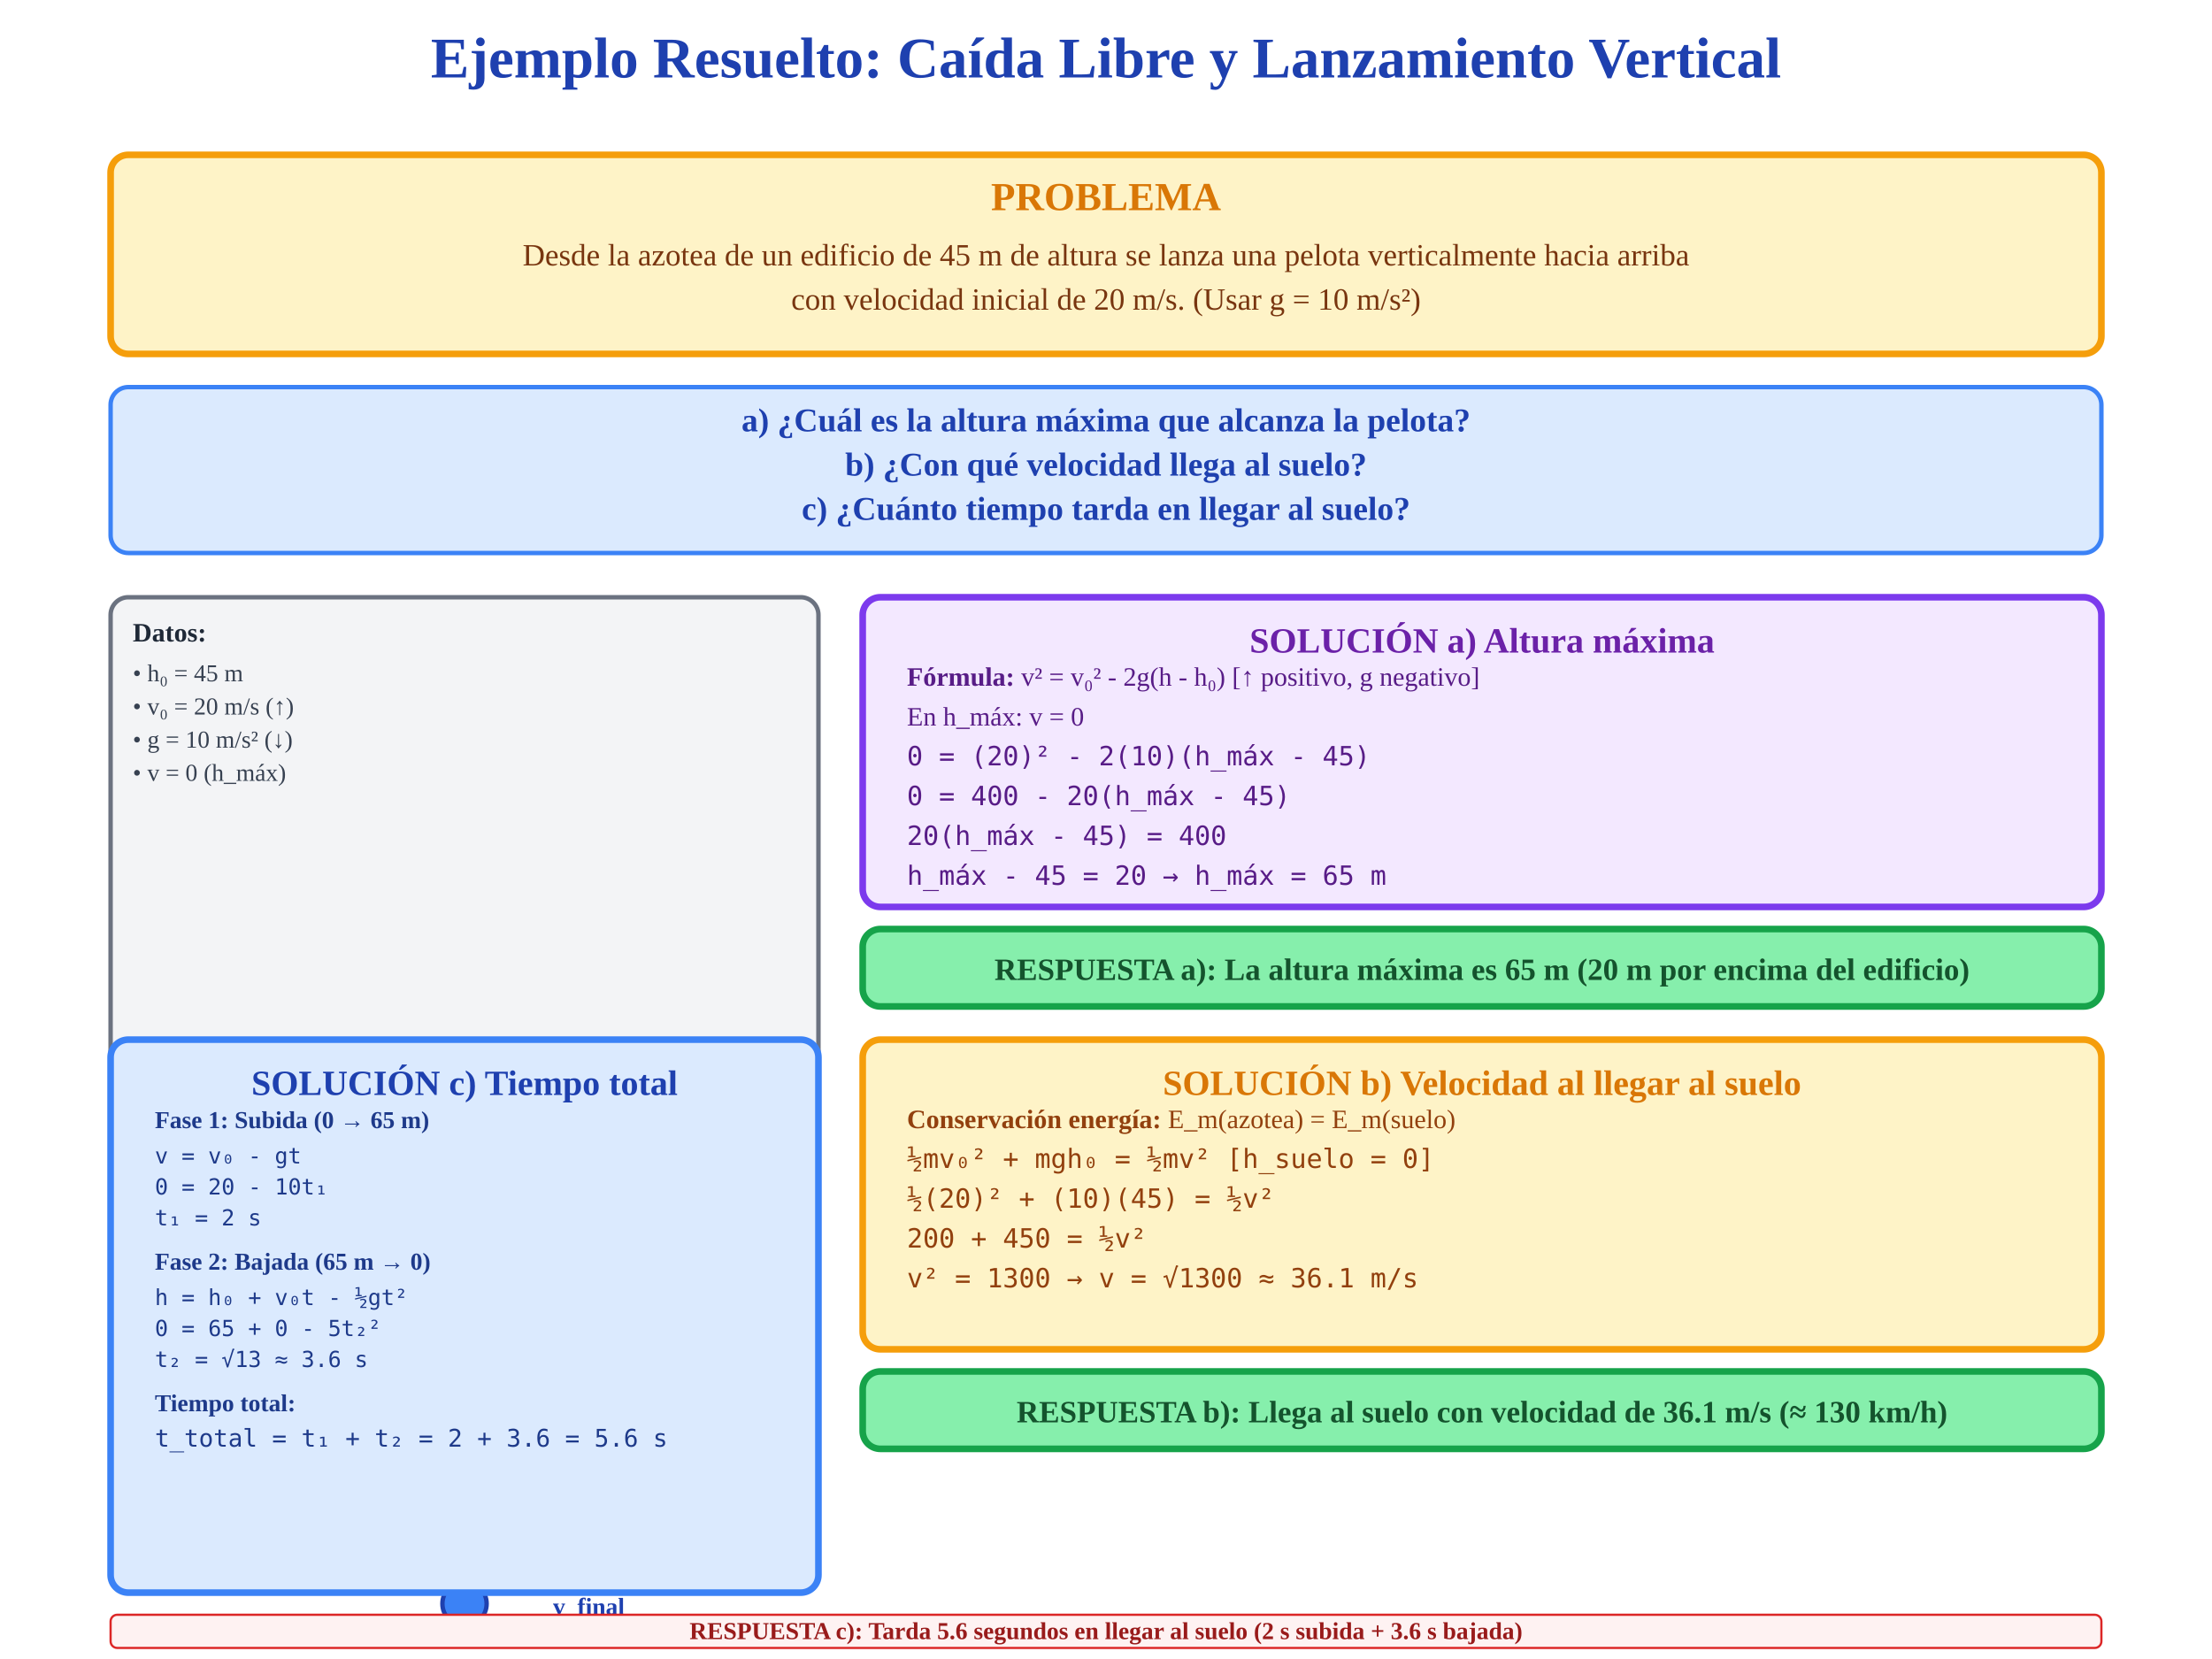
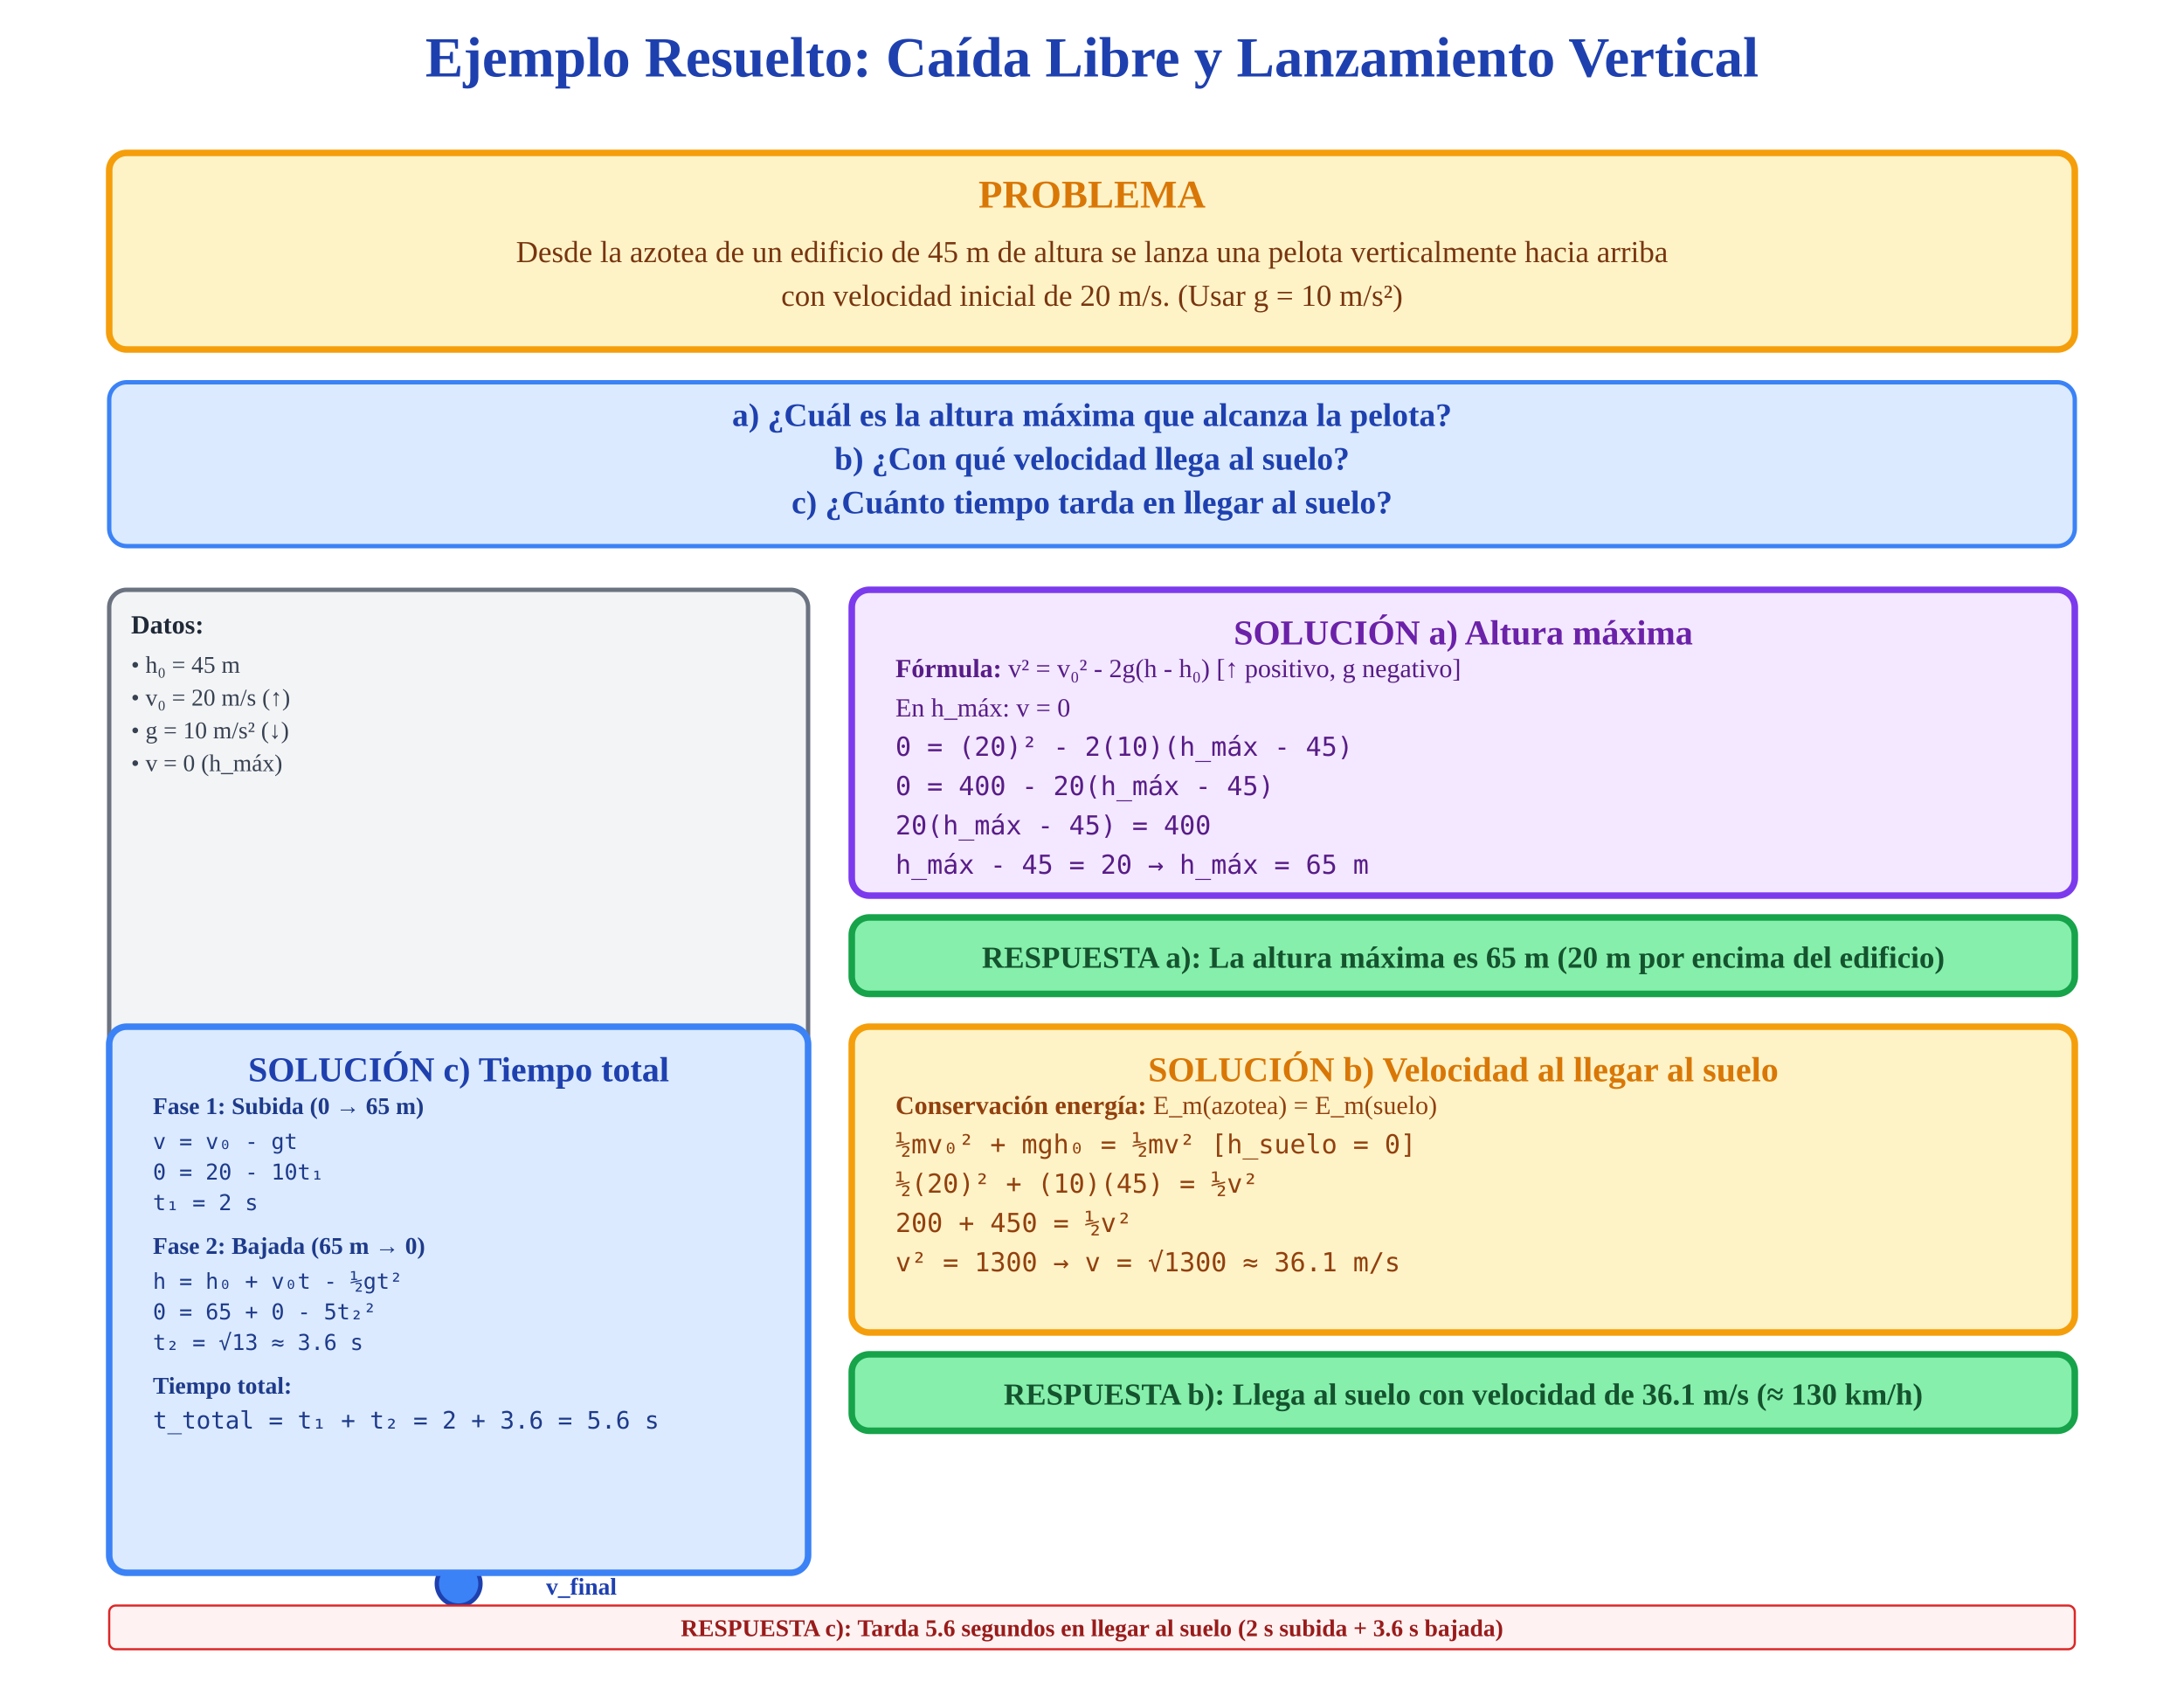
- <svg xmlns="http://www.w3.org/2000/svg" viewBox="0 0 1000 750">
+ <svg xmlns="http://www.w3.org/2000/svg" viewBox="0 0 1000 770">
  <text x="500" y="35" font-size="26" font-weight="bold" text-anchor="middle" fill="#1e40af">
    Ejemplo Resuelto: Caída Libre y Lanzamiento Vertical
  </text>
  <g transform="translate(50, 70)">
    <rect x="0" y="0" width="900" height="90" fill="#fef3c7" stroke="#f59e0b" stroke-width="3" rx="8" />
    <text x="450" y="25" font-size="18" font-weight="bold" text-anchor="middle" fill="#d97706">
      PROBLEMA
    </text>
    <text x="450" y="50" font-size="14" text-anchor="middle" fill="#78350f">
      Desde la azotea de un edificio de 45 m de altura se lanza una pelota verticalmente hacia arriba
    </text>
    <text x="450" y="70" font-size="14" text-anchor="middle" fill="#78350f">
      con velocidad inicial de 20 m/s. (Usar g = 10 m/s²)
    </text>
  </g>
  <g transform="translate(50, 175)">
    <rect x="0" y="0" width="900" height="75" fill="#dbeafe" stroke="#3b82f6" stroke-width="2" rx="8" />
    <text x="450" y="20" font-size="15" font-weight="bold" text-anchor="middle" fill="#1e40af">
      a) ¿Cuál es la altura máxima que alcanza la pelota?
    </text>
    <text x="450" y="40" font-size="15" font-weight="bold" text-anchor="middle" fill="#1e40af">
      b) ¿Con qué velocidad llega al suelo?
    </text>
    <text x="450" y="60" font-size="15" font-weight="bold" text-anchor="middle" fill="#1e40af">
      c) ¿Cuánto tiempo tarda en llegar al suelo?
    </text>
  </g>
  <g transform="translate(50, 270)">
    <rect x="0" y="0" width="320" height="450" fill="#f3f4f6" stroke="#6b7280" stroke-width="2" rx="8" />
    <g transform="translate(120, 350)">
      <rect x="0" y="0" width="80" height="80" fill="#9ca3af" stroke="#4b5563" stroke-width="2" />
      <text x="40" y="95" font-size="11" font-weight="bold" text-anchor="middle" fill="#1f2937">h₀ = 45 m</text>
      <circle cx="40" cy="-10" r="10" fill="#dc2626" stroke="#991b1b" stroke-width="2" />
      <line x1="40" y1="-20" x2="40" y2="-80" stroke="#7c3aed" stroke-width="3" marker-end="url(#arrowup)" />
      <text x="60" y="-45" font-size="11" font-weight="bold" fill="#7c3aed">v₀ = 20 m/s</text>
      <circle cx="40" cy="-100" r="8" fill="#f59e0b" stroke="#d97706" stroke-width="2" />
      <text x="80" y="-95" font-size="11" font-weight="bold" fill="#d97706">h_máx</text>
      <text x="80" y="-82" font-size="10" fill="#92400e">v = 0</text>
      <line x1="-20" y1="-100" x2="20" y2="-100" stroke="#f59e0b" stroke-width="1" stroke-dasharray="3,3" />
      <line x1="-40" y1="85" x2="120" y2="85" stroke="#1f2937" stroke-width="4" />
      <line x1="-40" y1="89" x2="-40" y2="85" stroke="#1f2937" stroke-width="2" />
      <line x1="-20" y1="89" x2="-20" y2="85" stroke="#1f2937" stroke-width="2" />
      <line x1="0" y1="89" x2="0" y2="85" stroke="#1f2937" stroke-width="2" />
      <line x1="20" y1="89" x2="20" y2="85" stroke="#1f2937" stroke-width="2" />
      <line x1="40" y1="89" x2="40" y2="85" stroke="#1f2937" stroke-width="2" />
      <line x1="60" y1="89" x2="60" y2="85" stroke="#1f2937" stroke-width="2" />
      <line x1="80" y1="89" x2="80" y2="85" stroke="#1f2937" stroke-width="2" />
      <line x1="100" y1="89" x2="100" y2="85" stroke="#1f2937" stroke-width="2" />
      <line x1="120" y1="89" x2="120" y2="85" stroke="#1f2937" stroke-width="2" />
      <circle cx="40" cy="105" r="10" fill="#3b82f6" stroke="#1e40af" stroke-width="2" />
      <text x="80" y="110" font-size="11" font-weight="bold" fill="#1e40af">v_final</text>
    </g>
    <g transform="translate(10, 20)">
      <text x="0" y="0" font-size="12" font-weight="bold" fill="#1f2937">Datos:</text>
      <text x="0" y="18" font-size="11" fill="#374151">• h₀ = 45 m</text>
      <text x="0" y="33" font-size="11" fill="#374151">• v₀ = 20 m/s (↑)</text>
      <text x="0" y="48" font-size="11" fill="#374151">• g = 10 m/s² (↓)</text>
      <text x="0" y="63" font-size="11" fill="#374151">• v = 0 (h_máx)</text>
    </g>
  </g>
  <g transform="translate(390, 270)">
    <rect x="0" y="0" width="560" height="140" fill="#f3e8ff" stroke="#7c3aed" stroke-width="3" rx="8" />
    <text x="280" y="25" font-size="16" font-weight="bold" text-anchor="middle" fill="#6b21a8">
      SOLUCIÓN a) Altura máxima
    </text>
    <g transform="translate(20, 40)">
      <text x="0" y="0" font-size="12" fill="#581c87">
        <tspan x="0" dy="0" font-weight="bold">Fórmula:</tspan> v² = v₀² - 2g(h - h₀)  [↑ positivo, g negativo]
        <tspan x="0" dy="18">En h_máx: v = 0</tspan>
        <tspan x="0" dy="18" font-family="monospace">0 = (20)² - 2(10)(h_máx - 45)</tspan>
        <tspan x="0" dy="18" font-family="monospace">0 = 400 - 20(h_máx - 45)</tspan>
        <tspan x="0" dy="18" font-family="monospace">20(h_máx - 45) = 400</tspan>
        <tspan x="0" dy="18" font-family="monospace">h_máx - 45 = 20  →  h_máx = 65 m</tspan>
      </text>
    </g>
  </g>
  <g transform="translate(390, 420)">
    <rect x="0" y="0" width="560" height="35" fill="#86efac" stroke="#16a34a" stroke-width="3" rx="8" />
    <text x="280" y="23" font-size="14" font-weight="bold" text-anchor="middle" fill="#14532d">
      RESPUESTA a): La altura máxima es 65 m (20 m por encima del edificio)
    </text>
  </g>
  <g transform="translate(390, 470)">
    <rect x="0" y="0" width="560" height="140" fill="#fef3c7" stroke="#f59e0b" stroke-width="3" rx="8" />
    <text x="280" y="25" font-size="16" font-weight="bold" text-anchor="middle" fill="#d97706">
      SOLUCIÓN b) Velocidad al llegar al suelo
    </text>
    <g transform="translate(20, 40)">
      <text x="0" y="0" font-size="12" fill="#92400e">
        <tspan x="0" dy="0" font-weight="bold">Conservación energía:</tspan> E_m(azotea) = E_m(suelo)
        <tspan x="0" dy="18" font-family="monospace">½mv₀² + mgh₀ = ½mv²  [h_suelo = 0]</tspan>
        <tspan x="0" dy="18" font-family="monospace">½(20)² + (10)(45) = ½v²</tspan>
        <tspan x="0" dy="18" font-family="monospace">200 + 450 = ½v²</tspan>
        <tspan x="0" dy="18" font-family="monospace">v² = 1300  →  v = √1300 ≈ 36.1 m/s</tspan>
      </text>
    </g>
  </g>
  <g transform="translate(390, 620)">
    <rect x="0" y="0" width="560" height="35" fill="#86efac" stroke="#16a34a" stroke-width="3" rx="8" />
    <text x="280" y="23" font-size="14" font-weight="bold" text-anchor="middle" fill="#14532d">
      RESPUESTA b): Llega al suelo con velocidad de 36.1 m/s (≈ 130 km/h)
    </text>
  </g>
  <g transform="translate(50, 470)">
    <rect x="0" y="0" width="320" height="250" fill="#dbeafe" stroke="#3b82f6" stroke-width="3" rx="8" />
    <text x="160" y="25" font-size="16" font-weight="bold" text-anchor="middle" fill="#1e40af">
      SOLUCIÓN c) Tiempo total
    </text>
    <g transform="translate(20, 40)">
      <text x="0" y="0" font-size="11" fill="#1e3a8a">
        <tspan x="0" dy="0" font-weight="bold">Fase 1: Subida (0 → 65 m)</tspan>
        <tspan x="0" dy="16" font-family="monospace" font-size="10">v = v₀ - gt</tspan>
        <tspan x="0" dy="14" font-family="monospace" font-size="10">0 = 20 - 10t₁</tspan>
        <tspan x="0" dy="14" font-family="monospace" font-size="10">t₁ = 2 s</tspan>
        <tspan x="0" dy="20" font-weight="bold">Fase 2: Bajada (65 m → 0)</tspan>
        <tspan x="0" dy="16" font-family="monospace" font-size="10">h = h₀ + v₀t - ½gt²</tspan>
        <tspan x="0" dy="14" font-family="monospace" font-size="10">0 = 65 + 0 - 5t₂²</tspan>
        <tspan x="0" dy="14" font-family="monospace" font-size="10">t₂ = √13 ≈ 3.6 s</tspan>
        <tspan x="0" dy="20" font-weight="bold">Tiempo total:</tspan>
        <tspan x="0" dy="16" font-family="monospace" font-size="11">t_total = t₁ + t₂ = 2 + 3.6 = 5.6 s</tspan>
      </text>
    </g>
  </g>
-   <g transform="translate(50, 730)">
-     <rect x="0" y="0" width="900" height="15" fill="#fef2f2" stroke="#dc2626" stroke-width="1" rx="3" />
-     <text x="450" y="11" font-size="11" font-weight="bold" text-anchor="middle" fill="#991b1b">
+   <g transform="translate(50, 735)">
+     <rect x="0" y="0" width="900" height="20" fill="#fef2f2" stroke="#dc2626" stroke-width="1" rx="3" />
+     <text x="450" y="14" font-size="11" font-weight="bold" text-anchor="middle" fill="#991b1b">
      RESPUESTA c): Tarda 5.6 segundos en llegar al suelo (2 s subida + 3.6 s bajada)
    </text>
  </g>
  <defs>
    <marker id="arrowup" markerWidth="10" markerHeight="10" refX="5" refY="9" orient="auto">
      <path d="M0,9 L10,9 L5,0 z" fill="#7c3aed" />
    </marker>
  </defs>
</svg>
